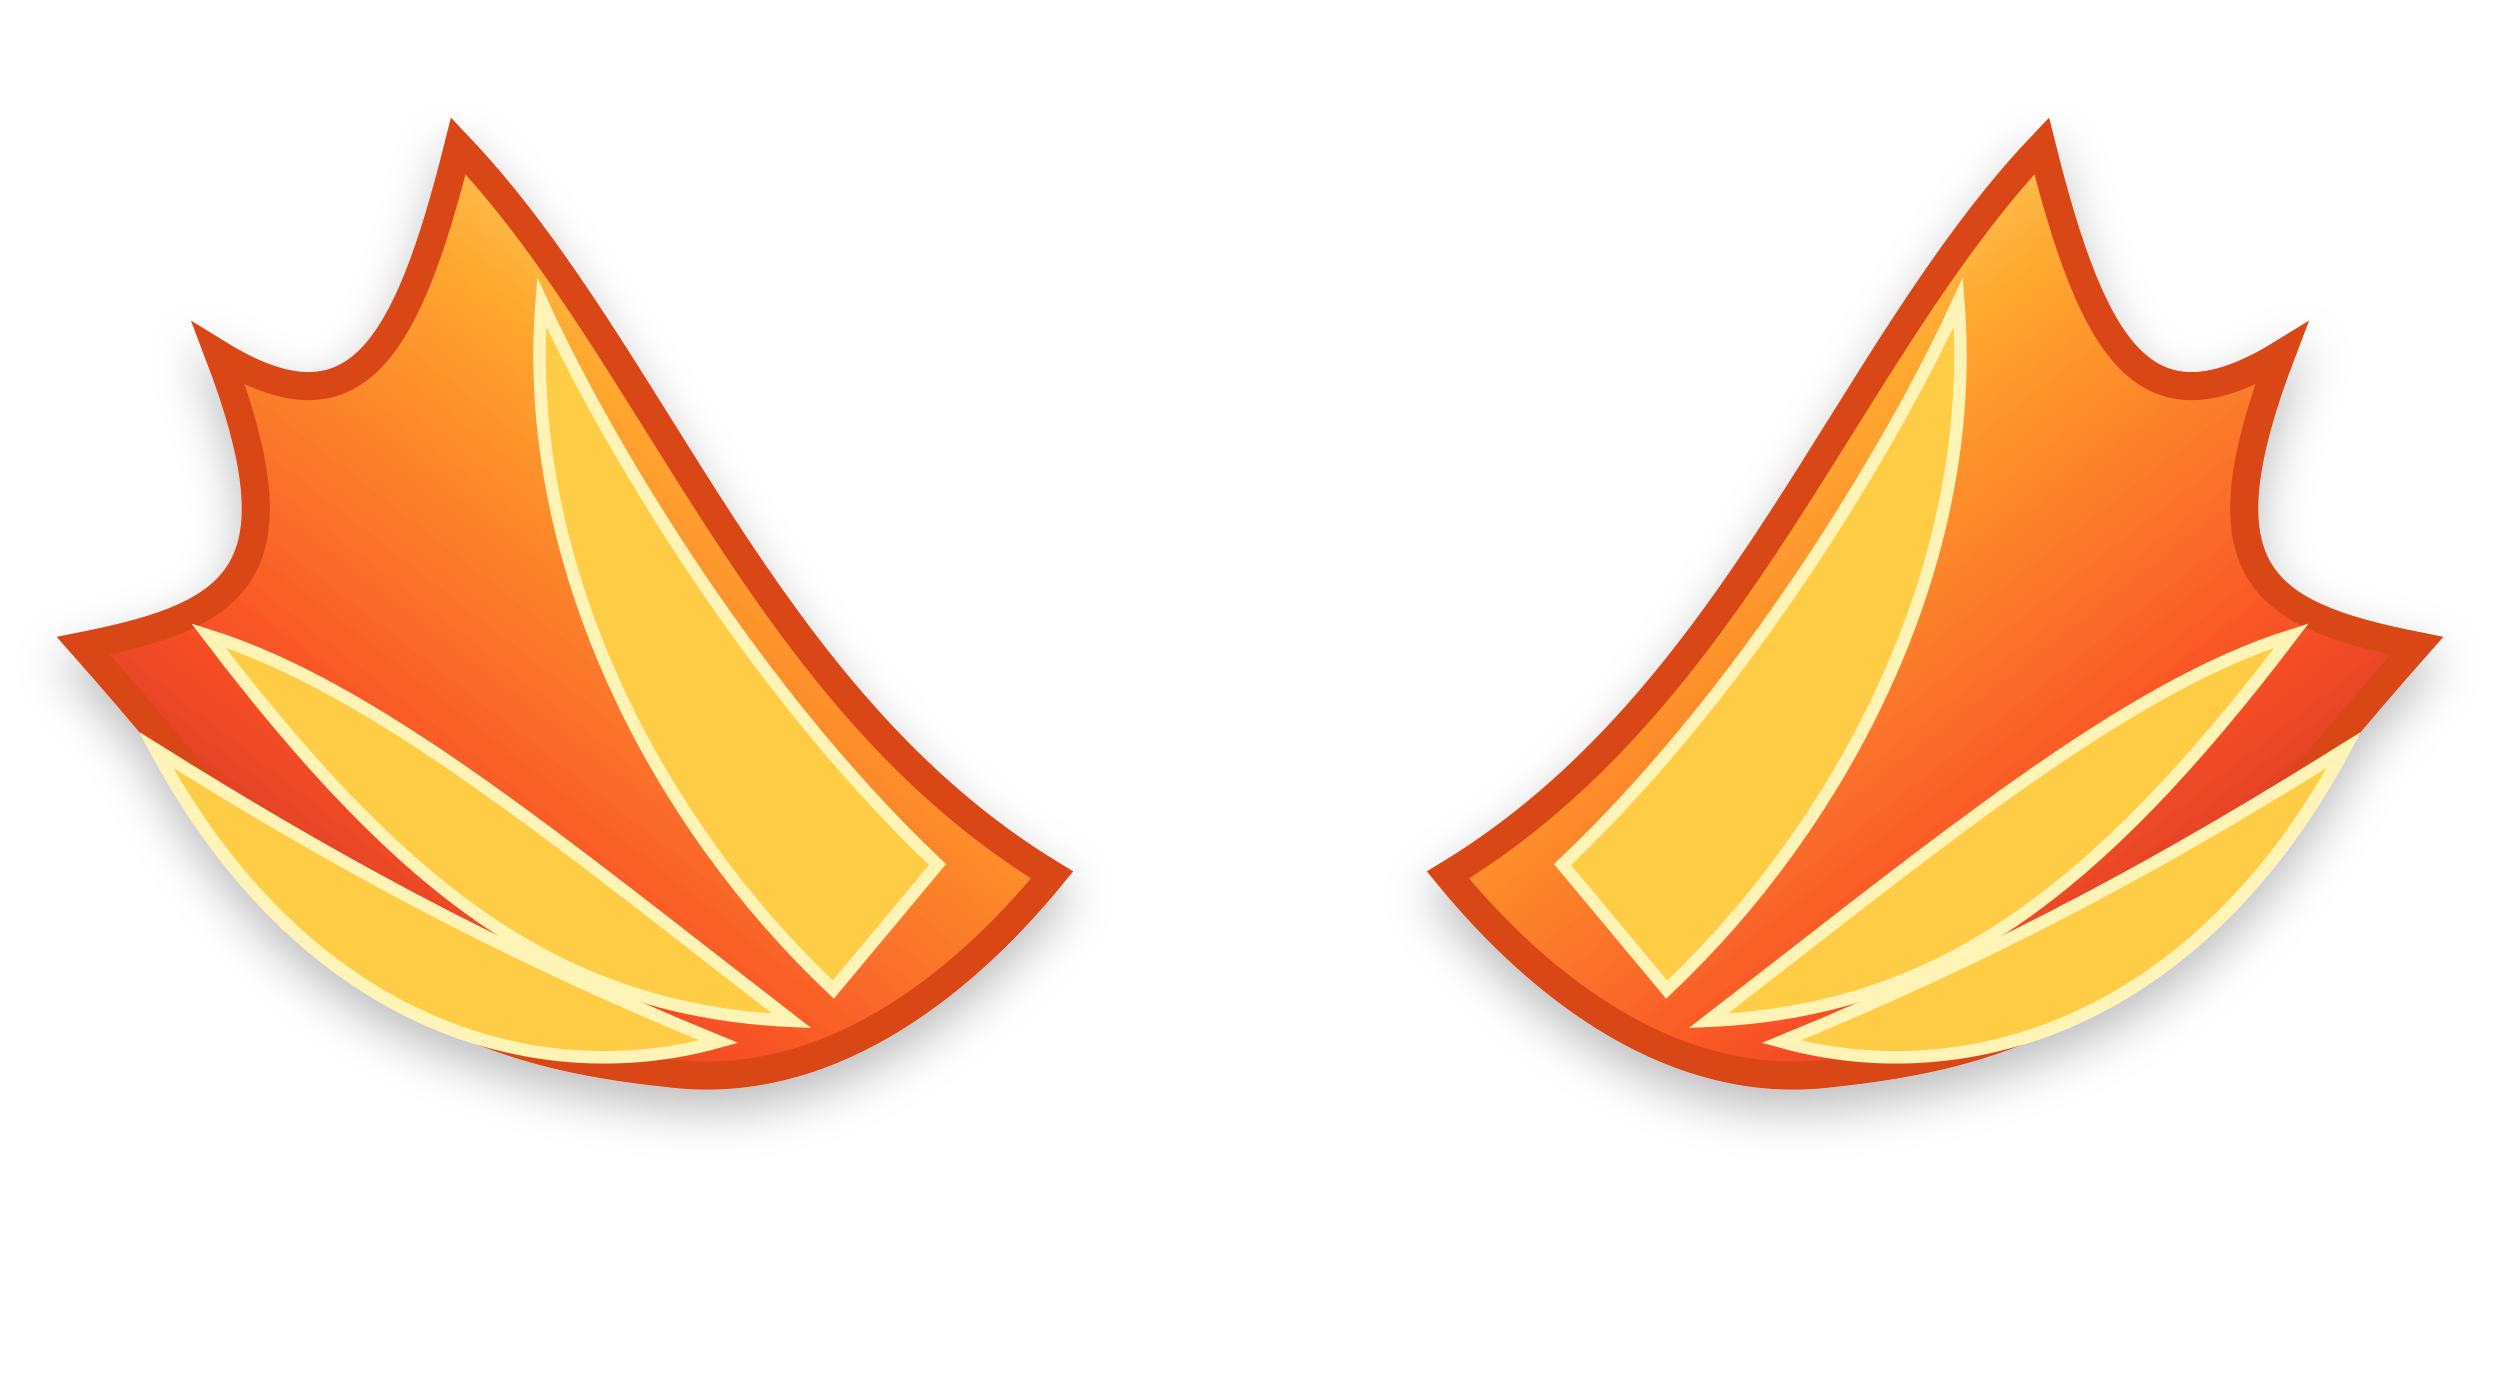
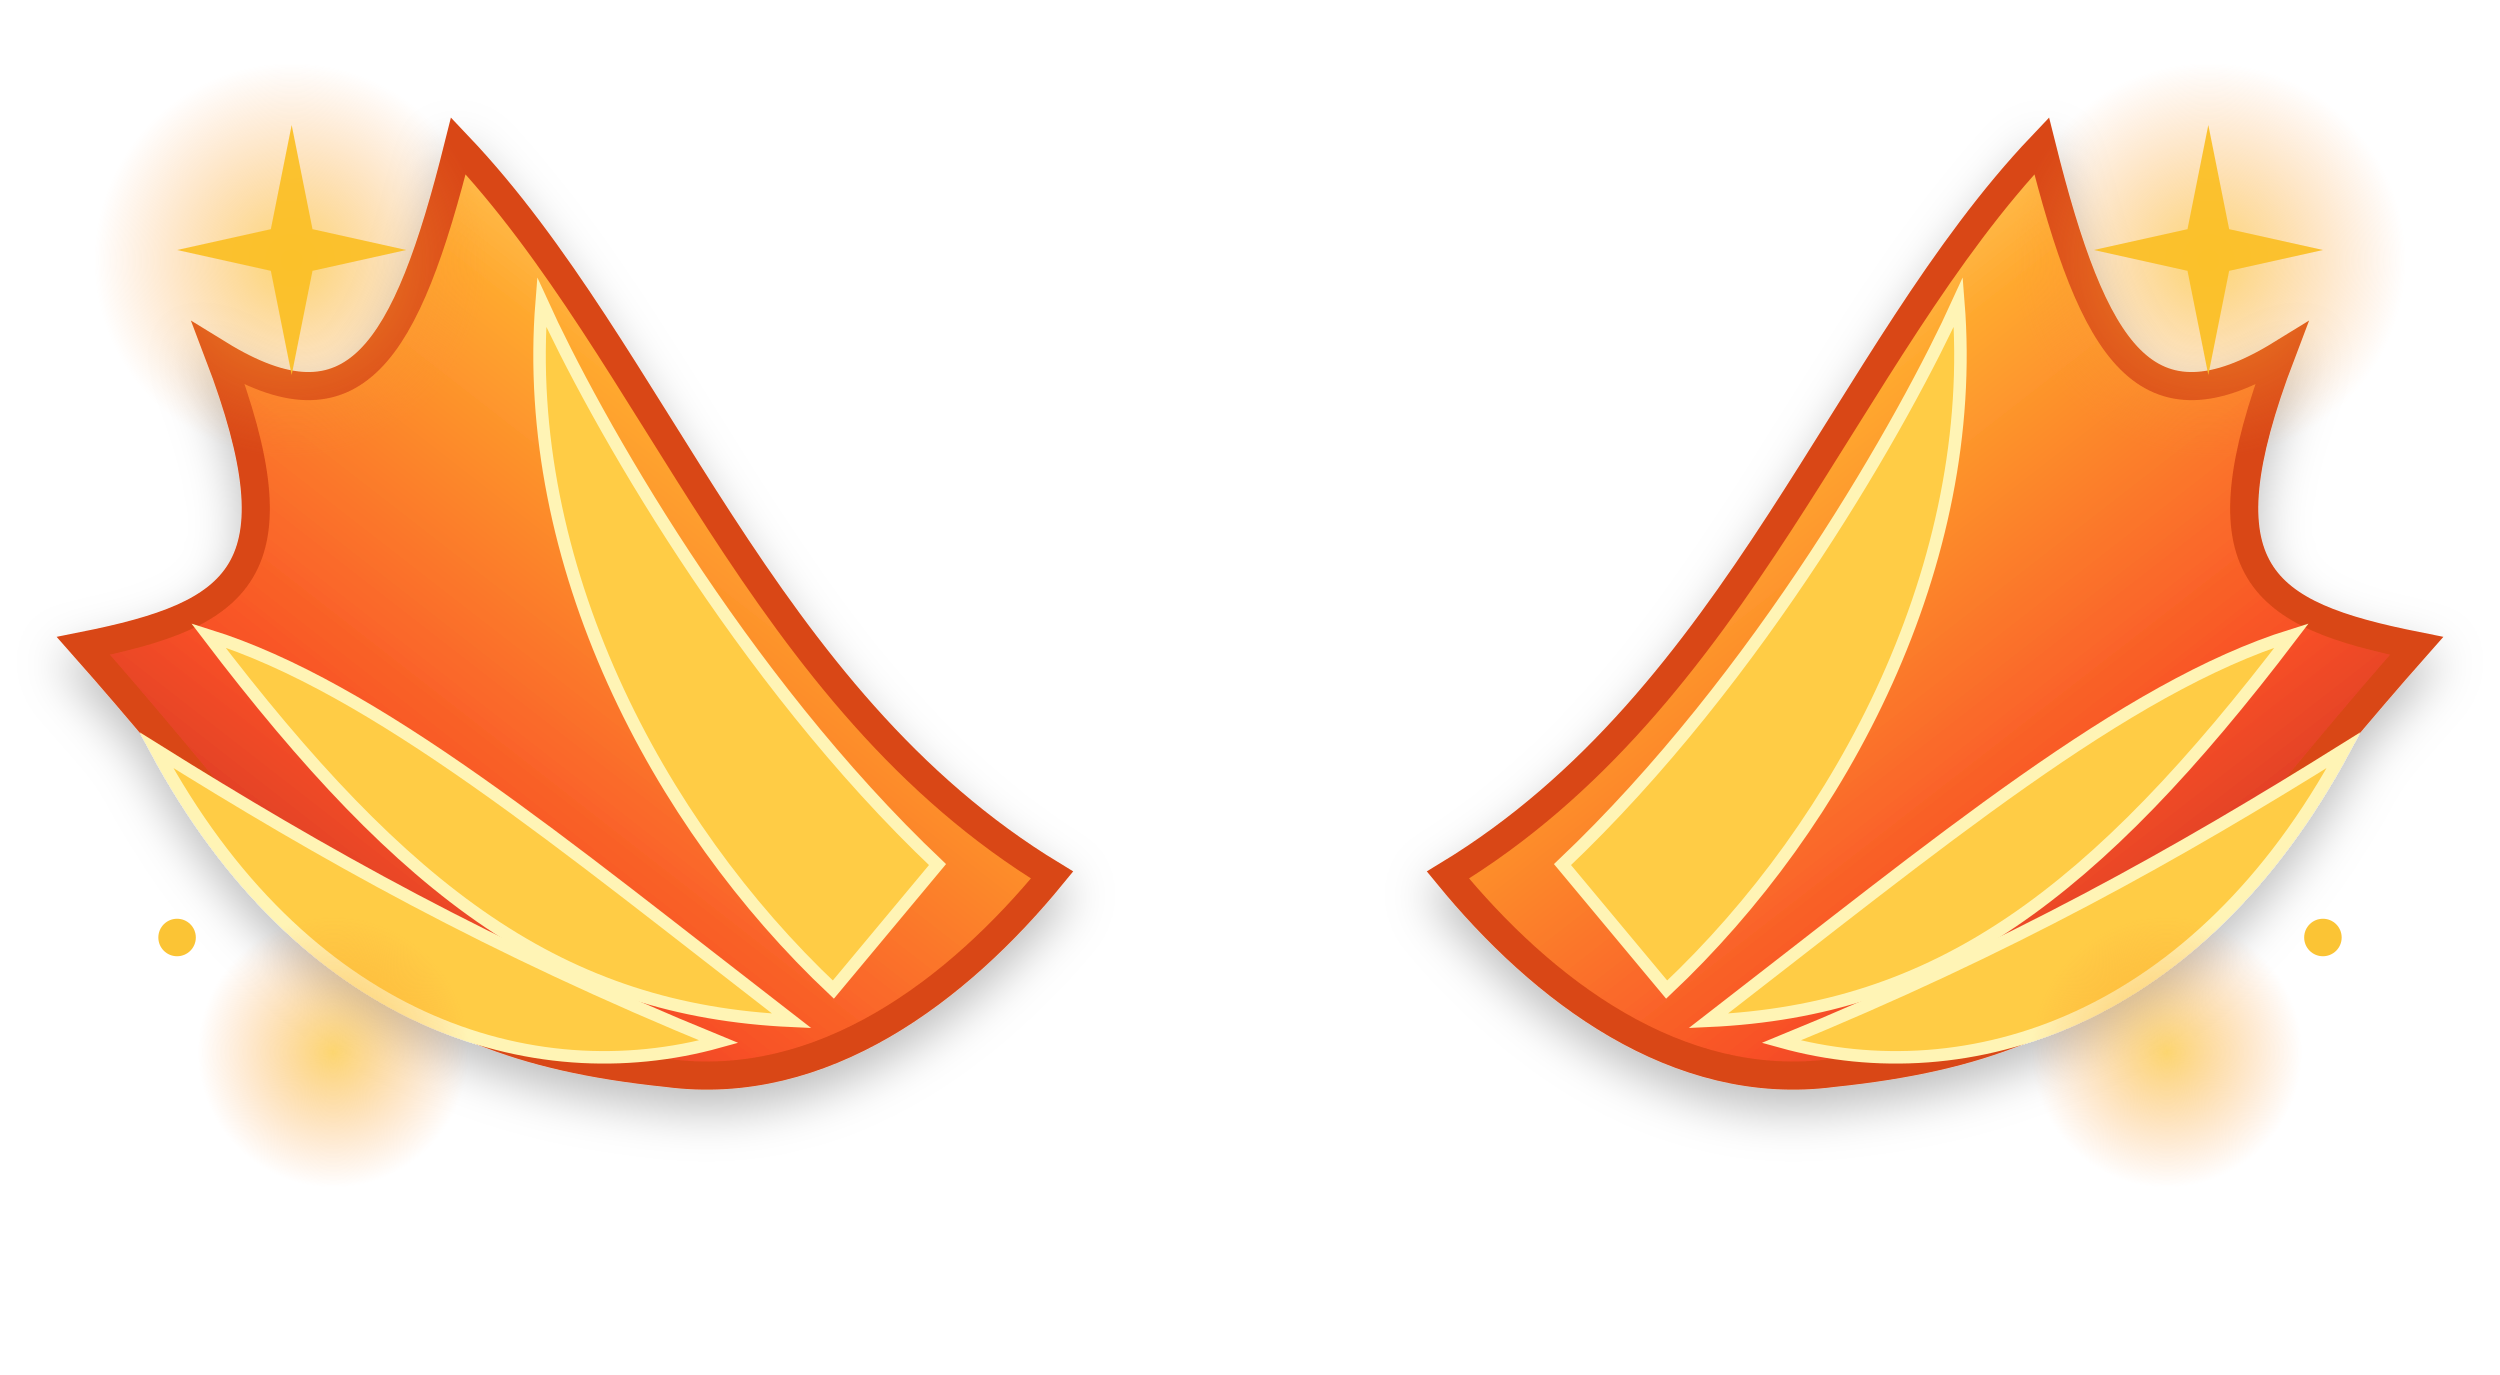
<svg xmlns="http://www.w3.org/2000/svg" width="240" height="132" viewBox="0 0 240 132">
  <defs>
    <linearGradient id="b" x1="0" y1="1" x2=".8" y2="0">
      <stop stop-color="#a81a2b" />
      <stop offset=".35" stop-color="#f85027" />
      <stop offset=".72" stop-color="#ffa82e" />
      <stop offset="1" stop-color="#fff3a1" />
    </linearGradient>
    <filter id="shadow" x="-30%" y="-30%" width="160%" height="160%">
      <feGaussianBlur in="SourceAlpha" stdDeviation="2.3" result="blur" />
      <feOffset dy="2" />
      <feComponentTransfer>
        <feFuncA type="linear" slope="0.26" />
      </feComponentTransfer>
      <feMerge>
        <feMergeNode />
        <feMergeNode in="SourceGraphic" />
      </feMerge>
    </filter>
  </defs>
  <g filter="url(#shadow)">
    <path d="M101 84C73 67 63 34 44 14C39 34 34 42 21 34C29 55 23 59 8 62C31 88 35 100 64 103C79 105 92 95 101 84Z" fill="url(#b)" stroke="#d94715" stroke-width="2.7" />
    <g fill="#ffcc44" stroke="#fff4b5" stroke-width="1.2">
      <path d="M90 83C71 65 57 40 52 29C50 54 63 79 80 95Z" />
      <path d="M76 98C54 81 36 66 20 61C39 86 54 97 76 98Z" />
      <path d="M69 100C47 91 31 82 15 72C29 98 51 105 69 100Z" />
    </g>
    <g transform="translate(240 0) scale(-1 1)">
      <path d="M101 84C73 67 63 34 44 14C39 34 34 42 21 34C29 55 23 59 8 62C31 88 35 100 64 103C79 105 92 95 101 84Z" fill="url(#b)" stroke="#d94715" stroke-width="2.7" />
      <g fill="#ffcc44" stroke="#fff4b5" stroke-width="1.2">
        <path d="M90 83C71 65 57 40 52 29C50 54 63 79 80 95Z" />
        <path d="M76 98C54 81 36 66 20 61C39 86 54 97 76 98Z" />
        <path d="M69 100C47 91 31 82 15 72C29 98 51 105 69 100Z" />
      </g>
    </g>
  </g>
+   <defs>
+     <radialGradient id="sparkHalo">
+       <stop stop-color="#fbbf24" stop-opacity=".65" />
+       <stop offset="1" stop-color="#fb923c" stop-opacity="0" />
+     </radialGradient>
+   </defs>
+   <g fill="url(#sparkHalo)">
+     <circle cx="28" cy="25" r="19" />
+     <circle cx="212" cy="25" r="19" />
+     <circle cx="32" cy="101" r="13" />
+     <circle cx="208" cy="101" r="13" />
+   </g>
+   <g fill="#fbbf24" opacity=".92">
+     <path d="M28 12L30 22L39 24L30 26L28 36L26 26L17 24L26 22Z" />
+     <path d="M212 12L214 22L223 24L214 26L212 36L210 26L201 24L210 22Z" />
+     <circle cx="17" cy="90" r="1.8" />
+     <circle cx="223" cy="90" r="1.8" />
+   </g>
</svg>
